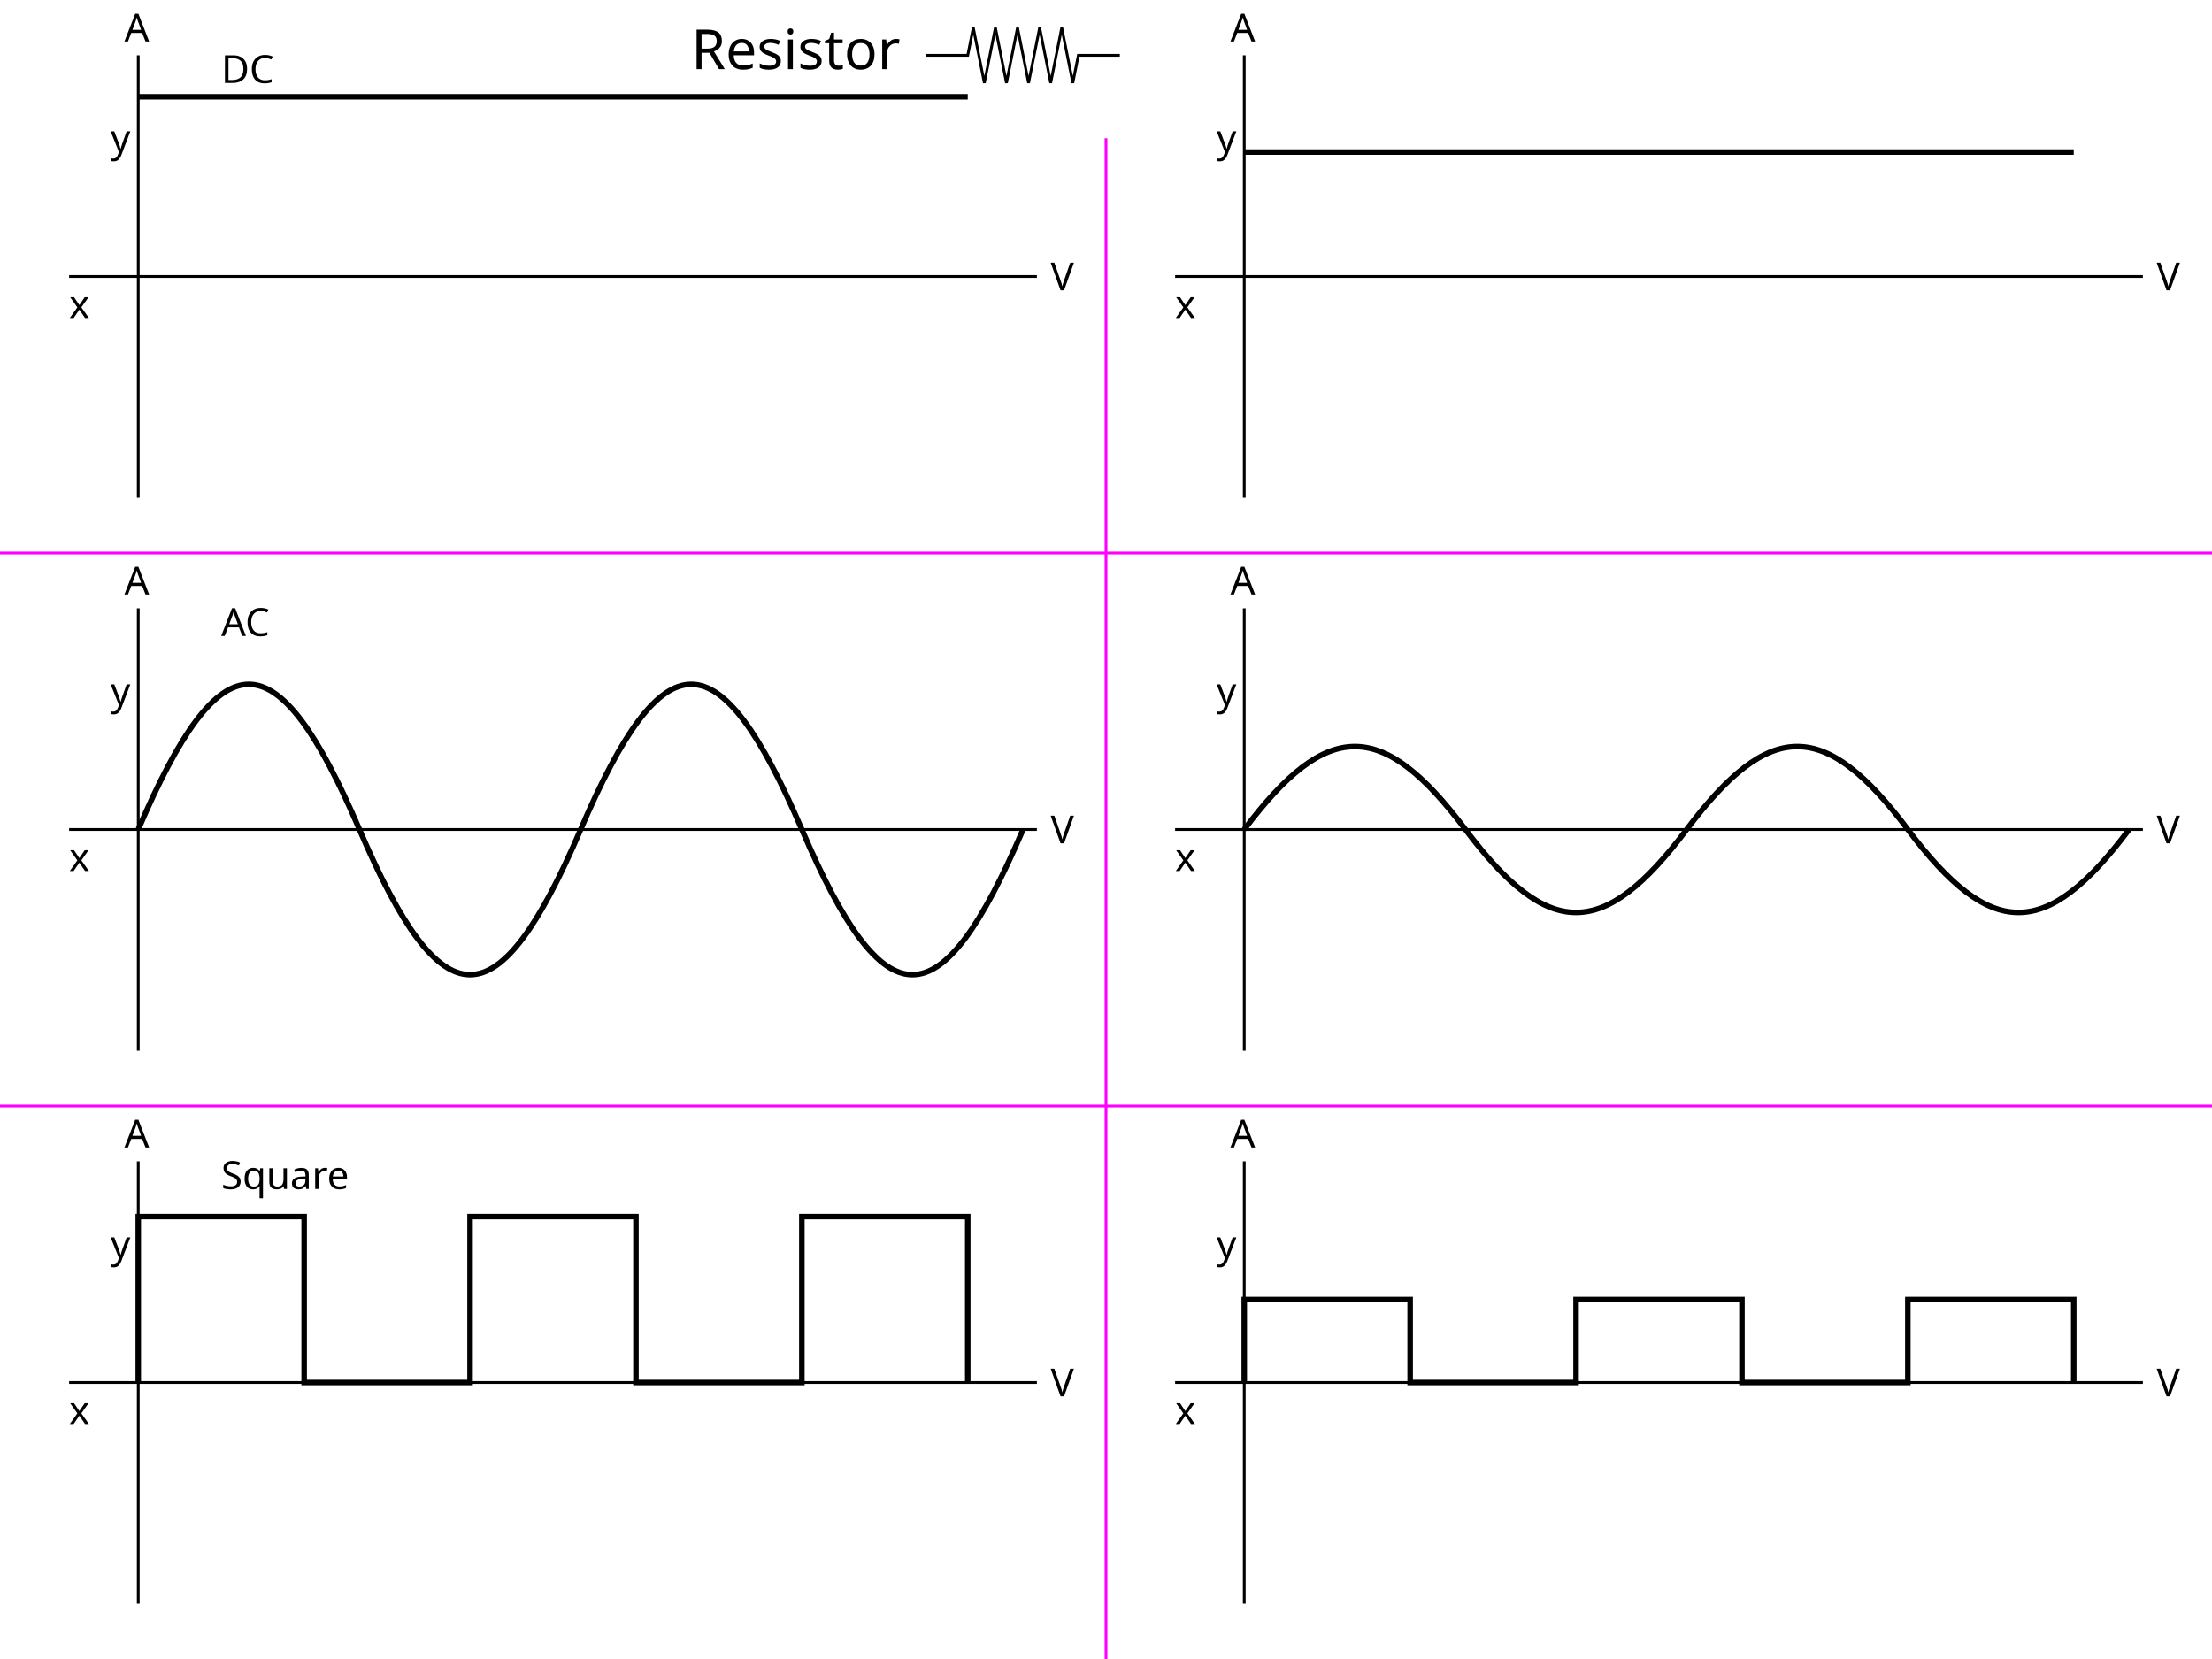
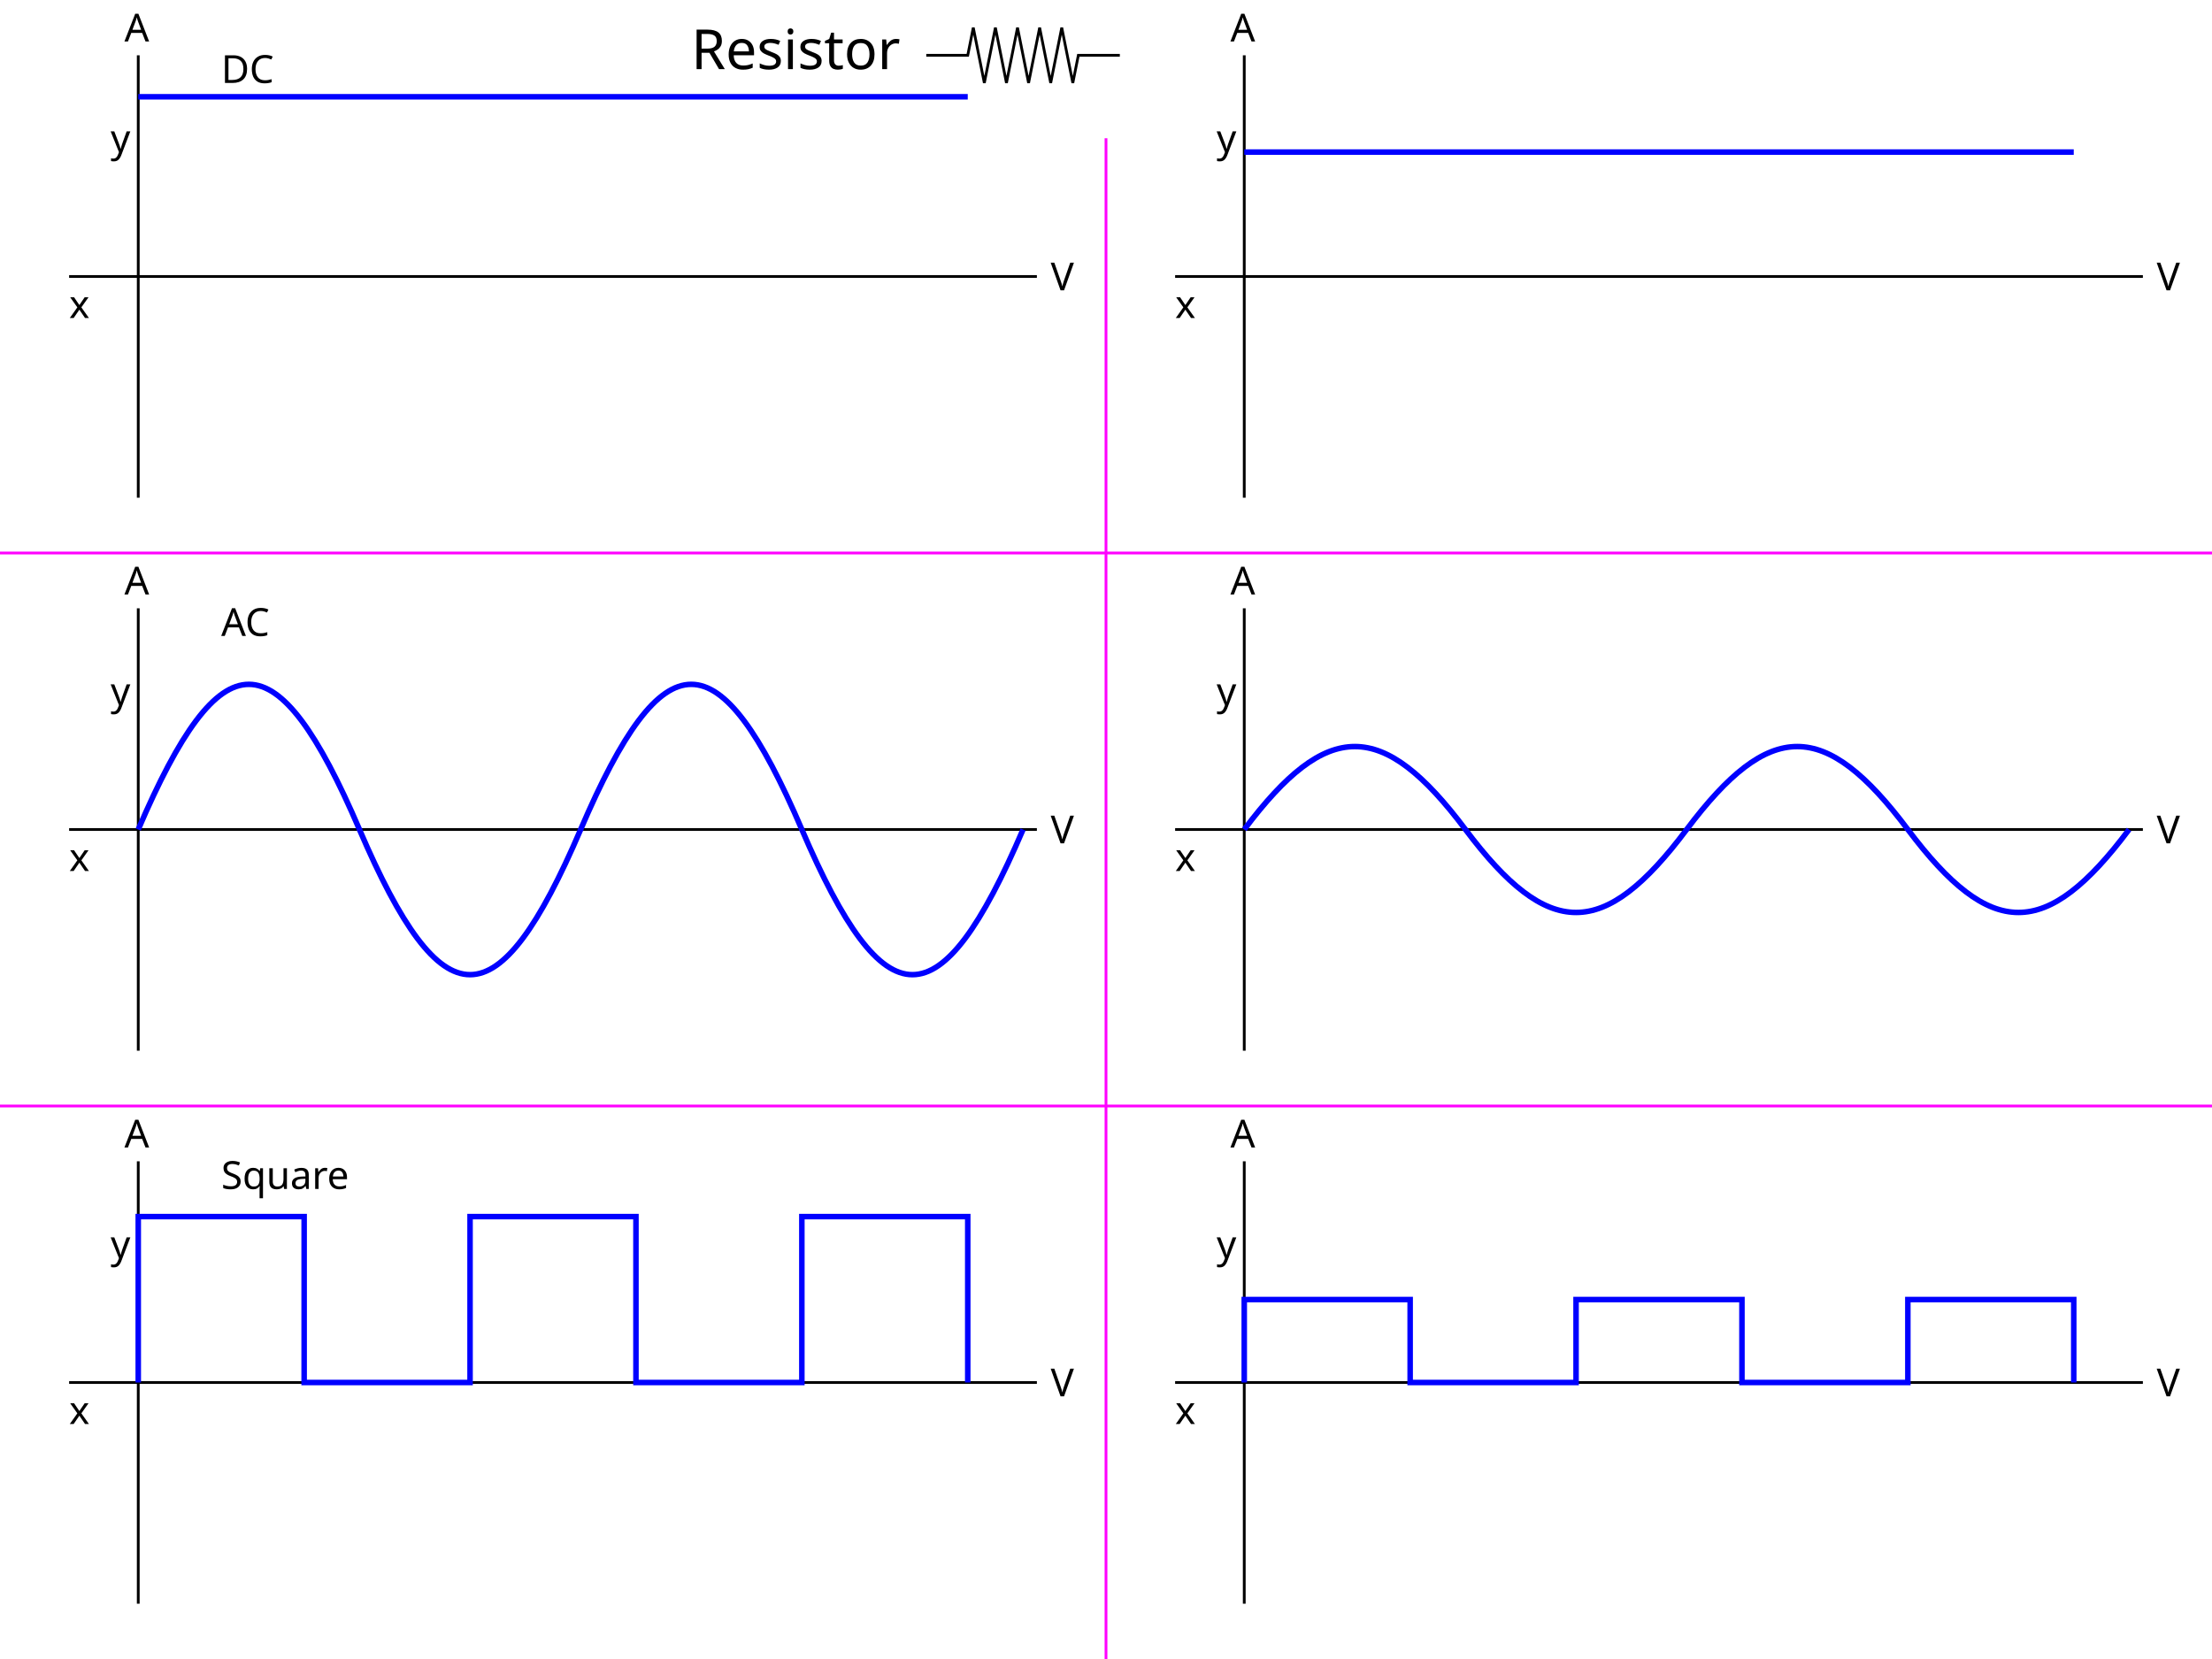
<svg xmlns="http://www.w3.org/2000/svg" id="svg1" version="1.1" viewBox="0 0 800 600" preserveAspectRatio="xMidYMid" fill-rule="evenodd" width="800" height="600">
  <g id="page1" transform="matrix(1.43537,0,0,1.368655,-15.83665,-11.89848)">
    <g id="layer1" transform="matrix(0.6966847,0,0,0.7306442,11.03315,8.693558)" style="display:inline">
      <rect id="white_background" x="0" y="0" width="800" height="600" fill="white">
            </rect>
      <path id="horiz guide 1" d="M 0,200 H 800" style="fill:none;fill-opacity:1;stroke:#ff00ff;stroke-width:1;stroke-opacity:1">
            </path>
      <path id="horiz guide 2" d="M 0,400 H 800" style="fill:none;fill-opacity:1;stroke:#ff00ff;stroke-width:1;stroke-opacity:1">
            </path>
      <path id="vert guide" d="M 400,50 V 600" style="fill:none;fill-opacity:1;stroke:#ff00ff;stroke-width:1;stroke-opacity:1">
            </path>
      <text id="headline" x="250" y="25" font-family="Ubuntu" font-size="20" font-weight="norm" fill="#000000">
        <tspan>Resistor</tspan>
      </text>
      <path id="symbol" d="M 335,20                    h 15                    l 2,-10                    l 4,20                    l 4,-20                    l 4,20                    l 4,-20                    l 4,20                    l 4,-20                    l 4,20                    l 4,-20                    l 4,20                    l 2,-10                    h 15" style="fill:none;fill-opacity:1;stroke:#000000;stroke-width:1;stroke-opacity:1">
            </path>
    </g>
    <g id="layer2" transform="matrix(0.6966847,0,0,0.7306442,11.03315,8.693558)" style="display:inline">
      <g id="dc">
        <g id="dc_in">
          <g id="axis's">
            <g id="axis_x">
              <path id="axis_x_line" d="M 25,100 H 375" style="fill:none;fill-opacity:1;stroke:#000000;stroke-width:1;stroke-opacity:1">
                            </path>
              <text id="axis_x_text" x="25" y="115" font-family="Ubuntu" font-size="14" font-weight="norm" fill="#000000">
                <tspan>x</tspan>
              </text>
              <text id="axis_x_unit" x="380" y="105" font-family="Ubuntu" font-size="14" font-weight="norm" fill="#000000">
                <tspan>V</tspan>
              </text>
            </g>
            <g id="axis_y">
              <path id="axis_y_line" d="M 50,20 V 180" style="fill:none;fill-opacity:1;stroke:#000000;stroke-width:1;stroke-opacity:1">
                            </path>
              <text id="axis_y_text" x="40" y="55" font-family="Ubuntu" font-size="14" font-weight="norm" fill="#000000">
                <tspan>y</tspan>
              </text>
              <text id="axis_y_unit" x="45" y="15" font-family="Ubuntu" font-size="14" font-weight="norm" fill="#000000">
                <tspan>A</tspan>
              </text>
            </g>
          </g>
        </g>
        <g id="dc_out">
          <g id="axis's">
            <g id="axis_x">
              <path id="axis_x_line" d="M 425,100 H 775" style="fill:none;fill-opacity:1;stroke:#000000;stroke-width:1;stroke-opacity:1">
                            </path>
              <text id="axis_x_text" x="425" y="115" font-family="Ubuntu" font-size="14" font-weight="norm" fill="#000000">
                <tspan>x</tspan>
              </text>
              <text id="axis_x_unit" x="780" y="105" font-family="Ubuntu" font-size="14" font-weight="norm" fill="#000000">
                <tspan>V</tspan>
              </text>
            </g>
            <g id="axis_y">
              <path id="axis_y_line" d="M 450,20 V 180" style="fill:none;fill-opacity:1;stroke:#000000;stroke-width:1;stroke-opacity:1">
                            </path>
              <text id="axis_y_text" x="440" y="55" font-family="Ubuntu" font-size="14" font-weight="norm" fill="#000000">
                <tspan>y</tspan>
              </text>
              <text id="axis_y_unit" x="445" y="15" font-family="Ubuntu" font-size="14" font-weight="norm" fill="#000000">
                <tspan>A</tspan>
              </text>
            </g>
          </g>
        </g>
      </g>
    </g>
    <g id="layer3" transform="matrix(0.6966847,0,0,0.7306442,11.03315,8.693558)" style="display:inline">
      <g id="ac">
        <g id="ac_in">
          <g id="axis's">
            <g id="axis_x">
              <path id="axis_x_line" d="M 25,300 H 375" style="fill:none;fill-opacity:1;stroke:#000000;stroke-width:1;stroke-opacity:1">
                            </path>
              <text id="axis_x_text" x="25" y="315" font-family="Ubuntu" font-size="14" font-weight="norm" fill="#000000">
                <tspan>x</tspan>
              </text>
              <text id="axis_x_unit" x="380" y="305" font-family="Ubuntu" font-size="14" font-weight="norm" fill="#000000">
                <tspan>V</tspan>
              </text>
            </g>
            <g id="axis_y">
              <path id="axis_y_line" d="M 50,220 V 380" style="fill:none;fill-opacity:1;stroke:#000000;stroke-width:1;stroke-opacity:1">
                            </path>
              <text id="axis_y_text" x="40" y="255" font-family="Ubuntu" font-size="14" font-weight="norm" fill="#000000">
                <tspan>y</tspan>
              </text>
              <text id="axis_y_unit" x="45" y="215" font-family="Ubuntu" font-size="14" font-weight="norm" fill="#000000">
                <tspan>A</tspan>
              </text>
            </g>
          </g>
        </g>
        <g id="ac_out">
          <g id="axis's">
            <g id="axis_x">
              <path id="axis_x_line" d="M 425,300 H 775" style="fill:none;fill-opacity:1;stroke:#000000;stroke-width:1;stroke-opacity:1">
                            </path>
              <text id="axis_x_text" x="425" y="315" font-family="Ubuntu" font-size="14" font-weight="norm" fill="#000000">
                <tspan>x</tspan>
              </text>
              <text id="axis_x_unit" x="780" y="305" font-family="Ubuntu" font-size="14" font-weight="norm" fill="#000000">
                <tspan>V</tspan>
              </text>
            </g>
            <g id="axis_y">
              <path id="axis_y_line" d="M 450,220 V 380" style="fill:none;fill-opacity:1;stroke:#000000;stroke-width:1;stroke-opacity:1">
                            </path>
              <text id="axis_y_text" x="440" y="255" font-family="Ubuntu" font-size="14" font-weight="norm" fill="#000000">
                <tspan>y</tspan>
              </text>
              <text id="axis_y_unit" x="445" y="215" font-family="Ubuntu" font-size="14" font-weight="norm" fill="#000000">
                <tspan>A</tspan>
              </text>
            </g>
          </g>
        </g>
      </g>
    </g>
    <g id="layer4" transform="matrix(0.6966847,0,0,0.7306442,11.03315,8.693558)" style="display:inline">
      <g id="sqr">
        <g id="sqr_in">
          <g id="axis's">
            <g id="axis_x">
              <path id="axis_x_line" d="M 25,500 H 375" style="fill:none;fill-opacity:1;stroke:#000000;stroke-width:1;stroke-opacity:1">
                            </path>
              <text id="axis_x_text" x="25" y="515" font-family="Ubuntu" font-size="14" font-weight="norm" fill="#000000">
                <tspan>x</tspan>
              </text>
              <text id="axis_x_unit" x="380" y="505" font-family="Ubuntu" font-size="14" font-weight="norm" fill="#000000">
                <tspan>V</tspan>
              </text>
            </g>
            <g id="axis_y">
              <path id="axis_y_line" d="M 50,420 V 580" style="fill:none;fill-opacity:1;stroke:#000000;stroke-width:1;stroke-opacity:1">
                            </path>
              <text id="axis_y_text" x="40" y="455" font-family="Ubuntu" font-size="14" font-weight="norm" fill="#000000">
                <tspan>y</tspan>
              </text>
              <text id="axis_y_unit" x="45" y="415" font-family="Ubuntu" font-size="14" font-weight="norm" fill="#000000">
                <tspan>A</tspan>
              </text>
            </g>
          </g>
        </g>
        <g id="sqr_out">
          <g id="axis's">
            <g id="axis_x">
              <path id="axis_x_line" d="M 425,500 H 775" style="fill:none;fill-opacity:1;stroke:#000000;stroke-width:1;stroke-opacity:1">
                            </path>
              <text id="axis_x_text" x="425" y="515" font-family="Ubuntu" font-size="14" font-weight="norm" fill="#000000">
                <tspan>x</tspan>
              </text>
              <text id="axis_x_unit" x="780" y="505" font-family="Ubuntu" font-size="14" font-weight="norm" fill="#000000">
                <tspan>V</tspan>
              </text>
            </g>
            <g id="axis_y">
              <path id="axis_y_line" d="M 450,420 V 580" style="fill:none;fill-opacity:1;stroke:#000000;stroke-width:1;stroke-opacity:1">
                            </path>
              <text id="axis_y_text" x="440" y="455" font-family="Ubuntu" font-size="14" font-weight="norm" fill="#000000">
                <tspan>y</tspan>
              </text>
              <text id="axis_y_unit" x="445" y="415" font-family="Ubuntu" font-size="14" font-weight="norm" fill="#000000">
                <tspan>A</tspan>
              </text>
            </g>
          </g>
        </g>
      </g>
    </g>
    <g id="layer5" transform="matrix(0.6966847,0,0,0.7306442,11.03315,8.693558)" style="display:inline">
      <g id="wave_form_dc">
        <g id="wave_form_dc_in">
          <text id="wave_form_dc_text" x="80" y="30" font-family="Ubuntu" font-size="14" font-weight="norm" fill="#000000">
            <tspan>DC</tspan>
          </text>
-           <path id="wave_form_dc_line" d="M 50,35 H 350" style="fill:none;fill-opacity:1;stroke:#000000;stroke-width:2;stroke-opacity:1">
+           <path id="wave_form_dc_line" d="M 50,35 H 350" style="fill:none;fill-opacity:1;stroke:#0000ff;stroke-width:2;stroke-opacity:1">
                    </path>
        </g>
        <g id="wave_form_dc_out">
-           <path id="wave_form_dc_line" d="M 450,55 H 750" style="fill:none;fill-opacity:1;stroke:#000000;stroke-width:2;stroke-opacity:1">
+           <path id="wave_form_dc_line" d="M 450,55 H 750" style="fill:none;fill-opacity:1;stroke:#0000ff;stroke-width:2;stroke-opacity:1">
                    </path>
        </g>
      </g>
    </g>
    <g id="layer6" transform="matrix(0.6966847,0,0,0.7306442,11.03315,8.693558)" style="display:inline">
      <g id="wave_form_ac">
        <g id="wave_form_ac_in">
          <text id="wave_form_ac_text" x="80" y="230" font-family="Ubuntu" font-size="14" font-weight="norm" fill="#000000">
            <tspan>AC</tspan>
          </text>
-           <path id="wave_form_ac_line" d="M 50 300                            c 30 -70, 50 -70, 80 0                            s 50 70, 80 0                            s 50 -70, 80 0                            s 50 70, 80 0" style="fill:none;fill-opacity:1;stroke:#000000;stroke-width:2;stroke-opacity:1">
+           <path id="wave_form_ac_line" d="M 50 300                            c 30 -70, 50 -70, 80 0                            s 50 70, 80 0                            s 50 -70, 80 0                            s 50 70, 80 0" style="fill:none;fill-opacity:1;stroke:#0000ff;stroke-width:2;stroke-opacity:1">
                    </path>
        </g>
        <g id="wave_form_ac_out">
-           <path id="wave_form_ac_line" d="M 450 300                            c 30 -40, 50 -40, 80 0                            s 50 40, 80 0                            s 50 -40, 80 0                            s 50 40, 80 0" style="fill:none;fill-opacity:1;stroke:#000000;stroke-width:2;stroke-opacity:1">
+           <path id="wave_form_ac_line" d="M 450 300                            c 30 -40, 50 -40, 80 0                            s 50 40, 80 0                            s 50 -40, 80 0                            s 50 40, 80 0" style="fill:none;fill-opacity:1;stroke:#0000ff;stroke-width:2;stroke-opacity:1">
                    </path>
        </g>
      </g>
    </g>
    <g id="layer7" transform="matrix(0.6966847,0,0,0.7306442,11.03315,8.693558)" style="display:inline">
      <g id="wave_form_sqr">
-         <g id="wave_form_sqr_out">
-           <path id="wave_form_sqr_line" d="M 450,500                         v -30 h 60                         v 30 h 60                         v -30 h 60                         v 30 h 60                         v -30 h 60 v 30" style="fill:none;fill-opacity:1;stroke:#000000;stroke-width:2;stroke-opacity:1">
-                     </path>
-         </g>
        <g id="wave_form_sqr_in">
          <text id="wave_form_sqr_text" x="80" y="430" font-family="Ubuntu" font-size="14" font-weight="norm" fill="#000000">
            <tspan>Square</tspan>
          </text>
-           <path id="wave_form_sqr_line" d="M 50,500                         v -60 h 60                         v 60 h 60                         v -60 h 60                         v 60 h 60                         v -60 h 60 v 60" style="fill:none;fill-opacity:1;stroke:#000000;stroke-width:2;stroke-opacity:1">
+           <path id="wave_form_sqr_line" d="M 50,500                         v -60 h 60                         v 60 h 60                         v -60 h 60                         v 60 h 60                         v -60 h 60 v 60" style="fill:none;fill-opacity:1;stroke:#0000ff;stroke-width:2;stroke-opacity:1">
+                     </path>
+         </g>
+         <g id="wave_form_sqr_out">
+           <path id="wave_form_sqr_line" d="M 450,500                         v -30 h 60                         v 30 h 60                         v -30 h 60                         v 30 h 60                         v -30 h 60 v 30" style="fill:none;fill-opacity:1;stroke:#0000ff;stroke-width:2;stroke-opacity:1">
                    </path>
        </g>
      </g>
    </g>
  </g>
</svg>
